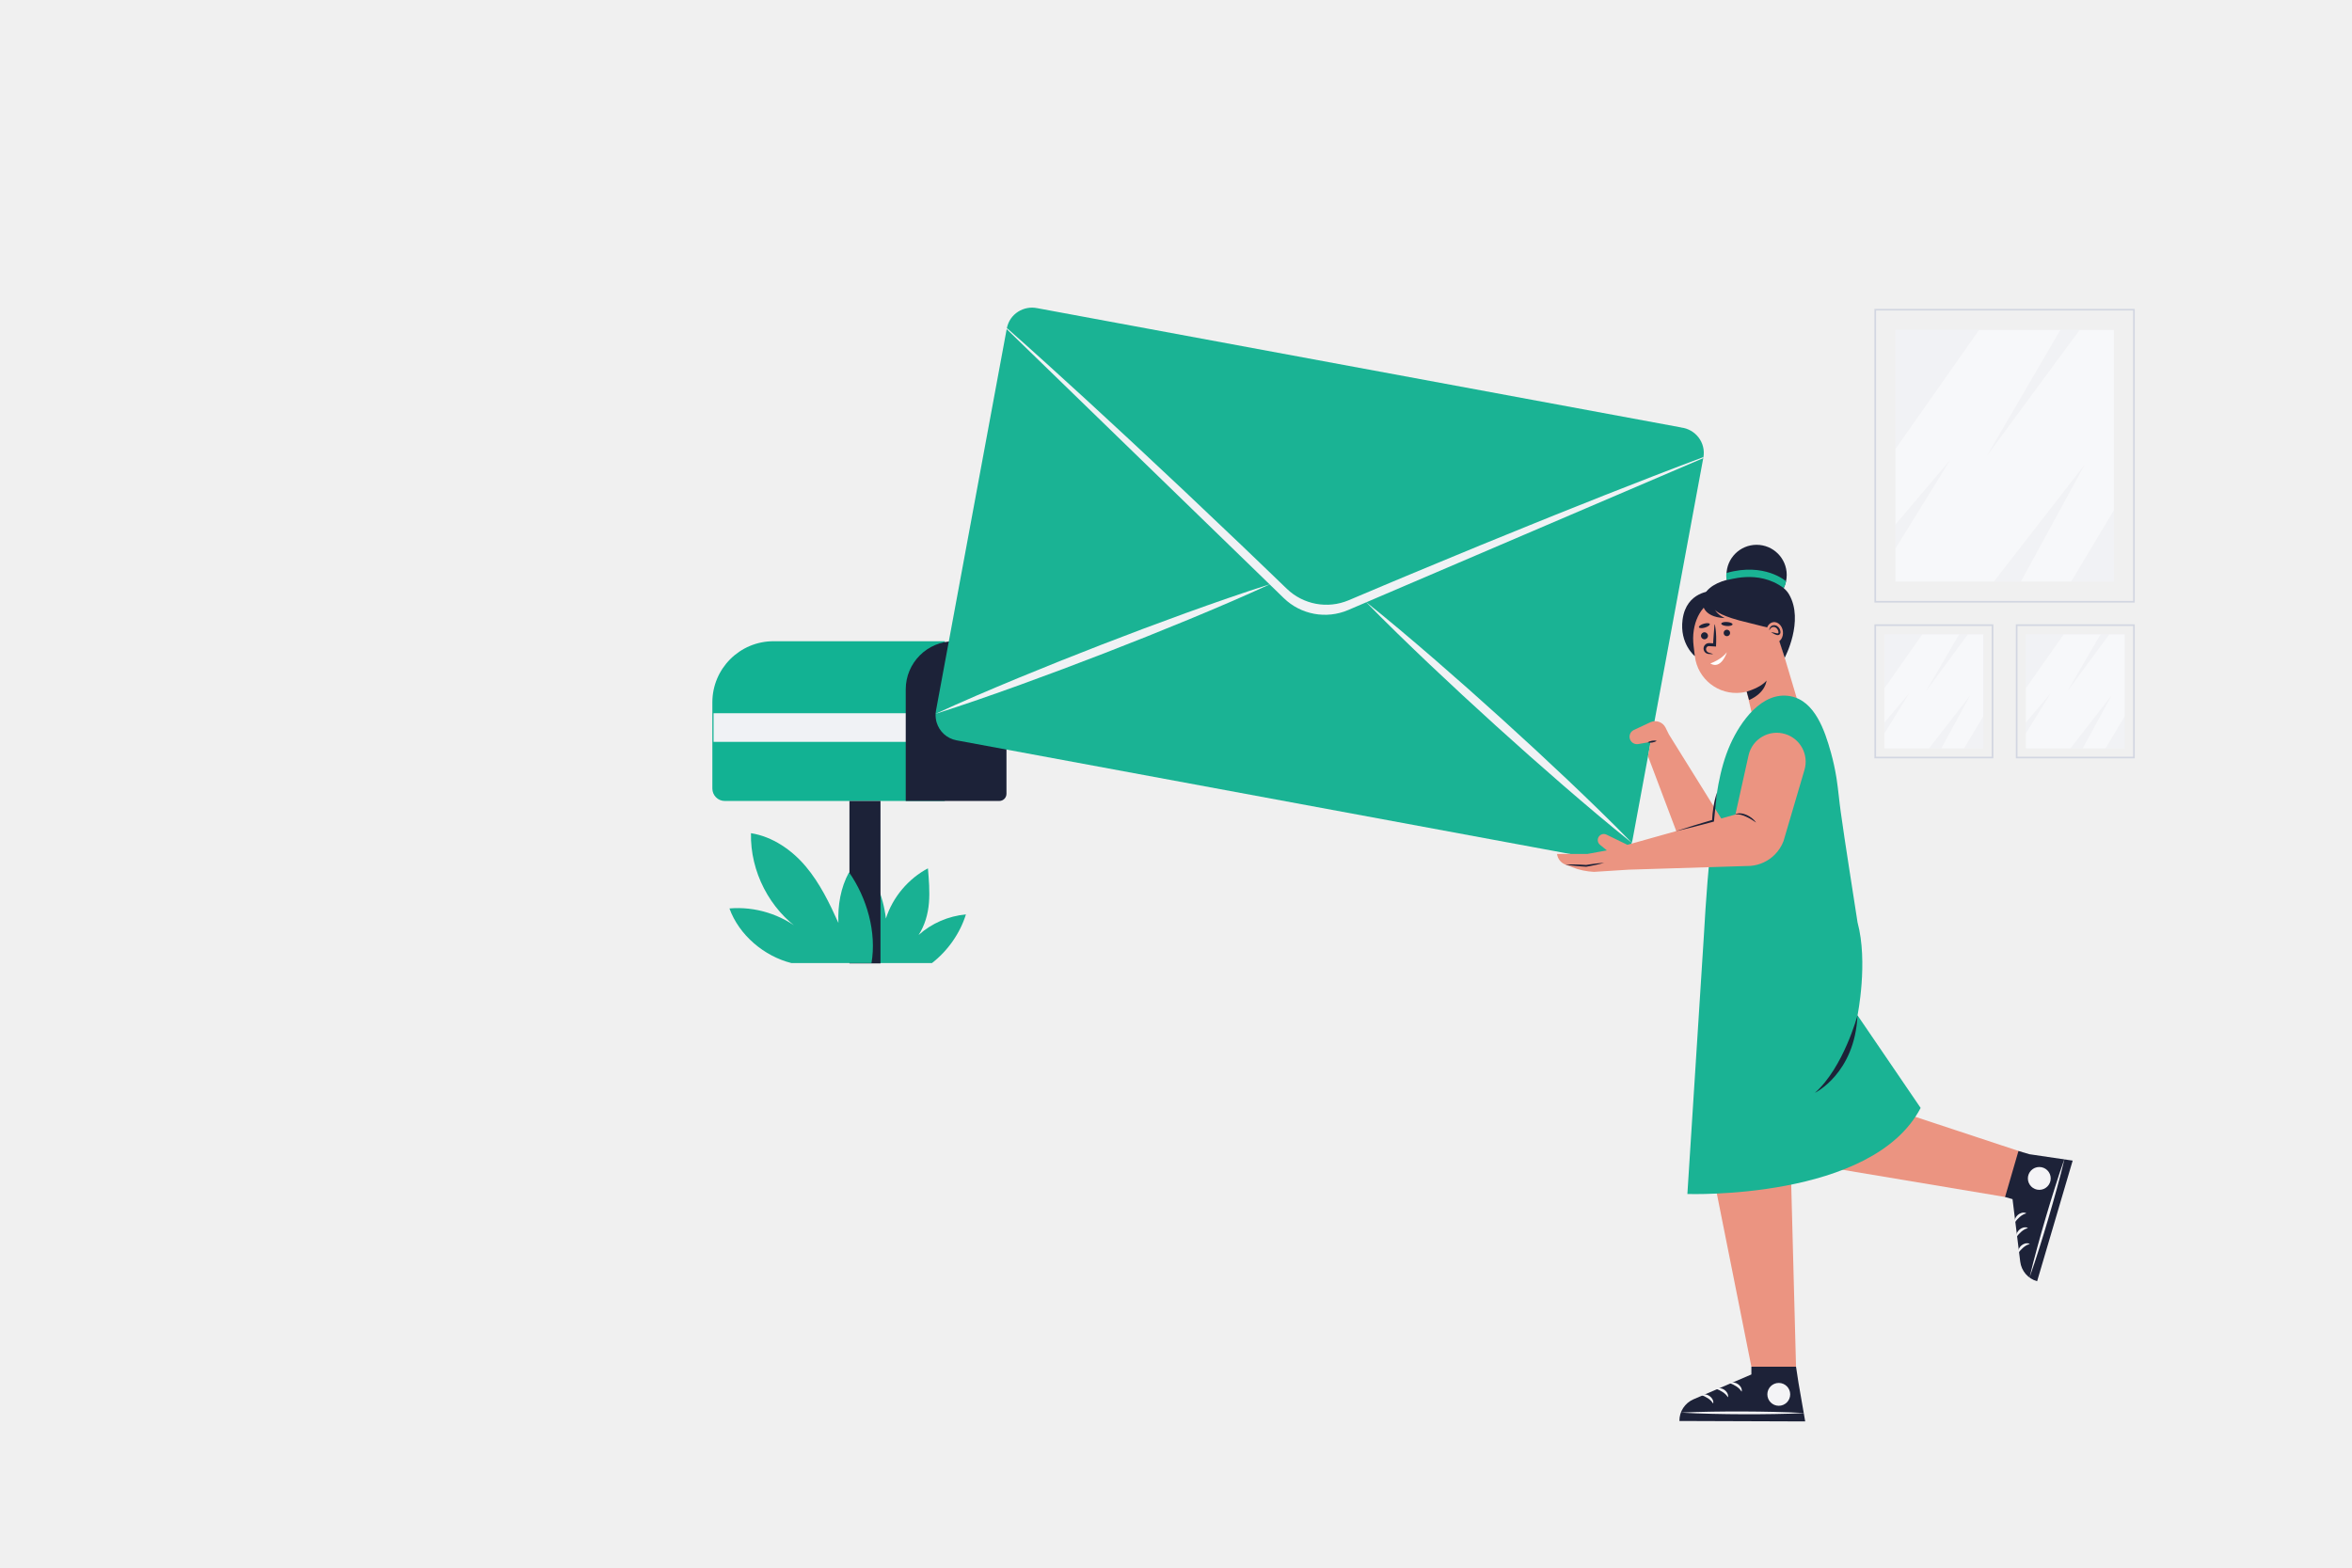
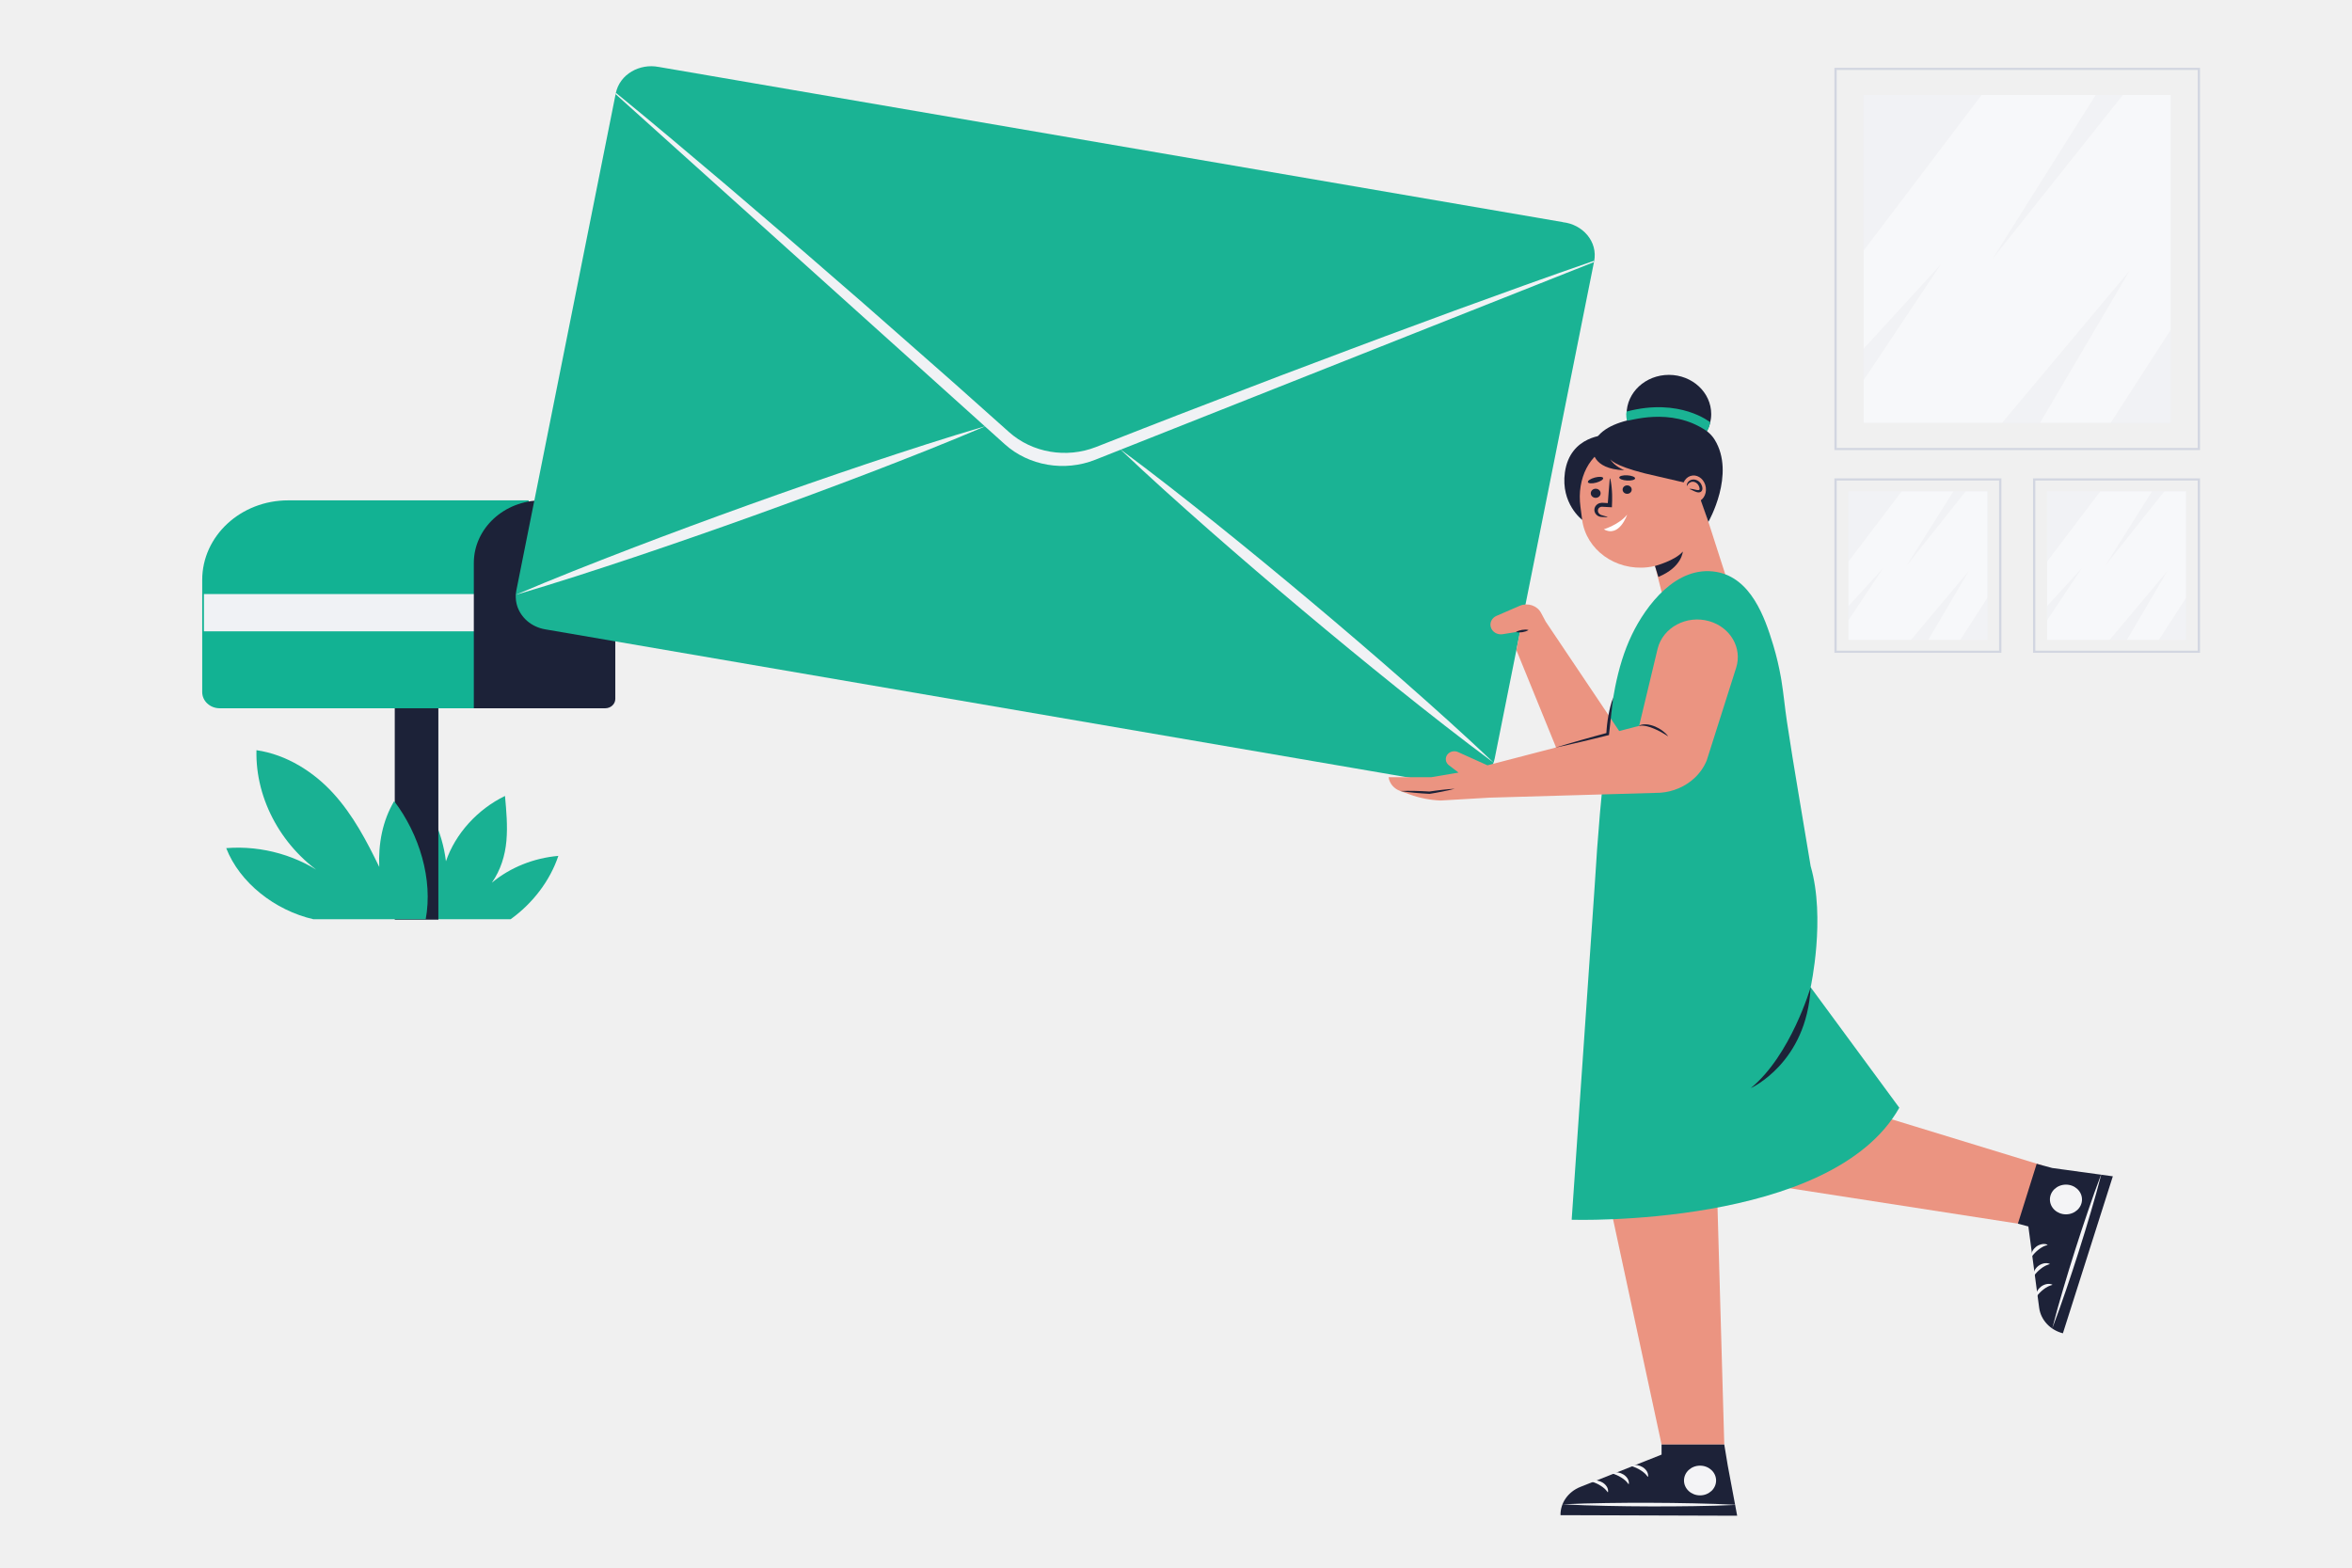
<svg xmlns="http://www.w3.org/2000/svg" xmlns:xlink="http://www.w3.org/1999/xlink" version="1.1" id="Layer_1" x="0px" y="0px" width="3000px" height="2000px" viewBox="0 0 3000 2000" enable-background="new 0 0 3000 2000" xml:space="preserve">
  <g>
-     <path id="XMLID_69_" fill="#12B293" d="M1205.1,1021.858H924.502c-8.771,0-15.883-7.111-15.883-15.883V896.069   c0-43.084,34.927-78.012,78.011-78.012H1205.1V1021.858z" />
-     <rect x="910.173" y="909.901" fill="#F0F2F5" width="293.374" height="36.535" />
-     <path fill="#1C2238" d="M1274.592,1021.858h-119.321V879.523c0-33.946,27.519-61.466,61.465-61.466h5.557   c33.947,0,61.466,27.52,61.466,61.466v133.169C1283.758,1017.753,1279.654,1021.858,1274.592,1021.858z" />
+     <path id="XMLID_69_" fill="#12B293" d="M674.346,903.581H280.234c-12.318,0-22.308-9.254-22.308-20.672V739.874   c0-56.071,49.057-101.529,109.569-101.529h306.851V903.581z" />
+     <rect x="260.109" y="757.875" fill="#F0F2F5" width="412.056" height="47.546" />
+     <path fill="#1C2238" d="M771.951,903.581H604.36V718.34c0-44.179,38.651-79.995,86.33-79.995h7.805   c47.68,0,86.331,35.816,86.331,79.995v173.312C784.825,898.237,779.061,903.581,771.951,903.581z" />
  </g>
-   <path fill="#1D2238" d="M2183.996,753.95c0,0-33.142,0-37.876,36.704c-3.948,30.617,15.666,46.457,15.666,46.457l31.528-63.28  L2183.996,753.95z" />
-   <path fill="#EB9481" d="M2294.845,900.956l-29.701-99.684l-0.422,0.121c-5.368-27.104-30.804-45.899-58.684-42.529l0,0  c-24.974,3.02-41.628,19.365-45.621,45.26c-1.021,6.626-1.003,13.371-0.198,20.026l1.567,12.96  c3.535,29.237,30.103,50.073,59.339,46.538l0,0c2.34-0.283,4.617-0.729,6.841-1.296l13.437,57.178L2294.845,900.956z" />
-   <path fill="#1D2238" d="M2227.928,882.372c0,0,18.373-5.283,25.277-14.152c0,0-0.729,15.365-22.205,24.869L2227.928,882.372z" />
+   <path fill="#1D2238" d="M2049.249,554.914c0,0-46.552,0-53.199,47.768c-5.544,39.847,22.004,60.462,22.004,60.462l44.282-82.355  L2049.249,554.914z" />
+   <path fill="#EB9481" d="M2204.94,746.233L2163.225,616.5l-0.594,0.158c-7.54-35.274-43.266-59.734-82.424-55.348l0,0  c-35.077,3.93-58.469,25.202-64.076,58.903c-1.435,8.623-1.408,17.401-0.279,26.063l2.2,16.867  c4.966,38.049,42.282,65.167,83.346,60.566l0,0c3.288-0.369,6.485-0.949,9.607-1.687l18.872,74.415L2204.94,746.233z" />
+   <path fill="#1D2238" d="M2110.952,722.048c0,0,25.807-6.877,35.504-18.419c0,0-1.023,19.997-31.189,32.365L2110.952,722.048z" />
  <g>
-     <path fill="#1D2238" d="M2187.258,796.779c0.498,2.074,0.803,4.136,1.058,6.194c0.153,1.031,0.217,2.056,0.313,3.083   c0.093,1.026,0.191,2.054,0.22,3.076l0.139,3.071c0.045,1.023,0.014,2.042,0.025,3.063l0.001,3.062l-0.099,3.056l-0.113,3.462   l-3.598-0.216c-1.295-0.078-2.592-0.129-3.886-0.229l-0.971-0.076l-0.243-0.019l-0.136-0.003l-0.233-0.012   c-0.307,0.021-0.61,0.047-0.914,0.12c-0.592,0.18-1.172,0.497-1.66,0.963c-0.478,0.479-0.791,1.099-0.965,1.815   c-0.183,0.716-0.173,1.505,0.101,2.281c0.155,0.372,0.311,0.774,0.554,1.146c0.249,0.361,0.554,0.7,0.913,1.003   c0.371,0.275,0.772,0.559,1.236,0.776c0.408,0.192,1.123,0.353,1.749,0.535c1.274,0.39,2.55,0.776,3.817,1.274l0.054,0.021   c0.099,0.039,0.146,0.15,0.108,0.249c-0.031,0.079-0.108,0.125-0.188,0.121l-3.888-0.206c-0.649-0.037-1.288-0.054-1.97-0.142   c-0.665-0.117-1.318-0.315-1.93-0.611c-2.461-1.182-4.054-3.928-3.852-6.666c0.138-2.741,2.063-5.287,4.679-6.165   c0.65-0.218,1.329-0.344,2.015-0.383c0.701-0.009,1.334,0.047,1.982,0.085l3.885,0.271l-0.4,0.35l0.871-12.189   c0.276-4.064,0.604-8.125,0.936-12.186c0.008-0.105,0.101-0.184,0.206-0.175c0.085,0.007,0.151,0.068,0.171,0.146L2187.258,796.779   z" />
-     <ellipse transform="matrix(0.9979 0.065 -0.065 0.9979 56.397 -141.4798)" fill="#1D2238" cx="2202.658" cy="796.046" rx="7.212" ry="2.57" />
-     <ellipse transform="matrix(0.9595 -0.2815 0.2815 0.9595 -136.7622 644.3789)" fill="#1D2238" cx="2174.083" cy="798.127" rx="7.212" ry="2.57" />
-     <circle fill="#1D2238" cx="2202.657" cy="807.501" r="4.13" />
-     <circle fill="#1D2238" cx="2174.083" cy="811.114" r="4.469" />
-     <path fill="#FFFFFF" d="M2181.482,846.423c0,0,13.887-4.616,21.175-14.36C2202.657,832.063,2195.586,854.886,2181.482,846.423z" />
+     <path fill="#1D2238" d="M2053.83,610.653c0.7,2.698,1.127,5.382,1.486,8.06c0.214,1.342,0.305,2.677,0.438,4.013   c0.132,1.336,0.27,2.674,0.31,4.004l0.195,3.997c0.064,1.331,0.02,2.657,0.035,3.984l0.002,3.986l-0.14,3.978l-0.158,4.505   l-5.055-0.281c-1.819-0.102-3.641-0.167-5.457-0.297l-1.364-0.099l-0.342-0.026l-0.19-0.003l-0.326-0.015   c-0.433,0.026-0.857,0.061-1.284,0.156c-0.833,0.234-1.646,0.646-2.333,1.253c-0.669,0.622-1.11,1.43-1.354,2.362   c-0.259,0.931-0.244,1.958,0.141,2.967c0.219,0.485,0.438,1.008,0.778,1.493c0.349,0.469,0.778,0.911,1.281,1.305   c0.521,0.357,1.086,0.727,1.736,1.009c0.573,0.25,1.578,0.46,2.458,0.697c1.789,0.508,3.581,1.01,5.361,1.658l0.075,0.027   c0.14,0.051,0.204,0.196,0.152,0.324c-0.044,0.103-0.152,0.163-0.265,0.157l-5.461-0.267c-0.912-0.049-1.809-0.071-2.768-0.185   c-0.934-0.153-1.851-0.411-2.711-0.796c-3.456-1.538-5.692-5.112-5.41-8.676c0.194-3.567,2.897-6.88,6.572-8.023   c0.912-0.283,1.867-0.447,2.829-0.498c0.984-0.011,1.874,0.061,2.785,0.111l5.456,0.354l-0.563,0.455l1.223-15.864   c0.389-5.288,0.851-10.573,1.317-15.858c0.01-0.138,0.141-0.241,0.288-0.229c0.12,0.01,0.212,0.088,0.24,0.19L2053.83,610.653z" />
+     <path fill="#1D2238" d="M2075.735,606.39c5.581,0.336,10.002,2.104,9.872,3.948c-0.129,1.842-4.759,3.064-10.342,2.727   c-5.583-0.336-10.004-2.104-9.872-3.947C2065.521,607.273,2070.152,606.053,2075.735,606.39z" />
+     <path fill="#1D2238" d="M2034.113,609.265c5.367-1.46,10.172-1.207,10.735,0.566c0.561,1.772-3.337,4.393-8.704,5.852   c-5.368,1.459-10.173,1.205-10.735-0.568C2024.849,613.343,2028.746,610.723,2034.113,609.265z" />
+     <ellipse fill="#1D2238" cx="2075.459" cy="624.607" rx="5.8" ry="5.375" />
+     <ellipse fill="#1D2238" cx="2035.324" cy="629.309" rx="6.276" ry="5.816" />
+     <path fill="#FFFFFF" d="M2045.718,675.261c0,0,19.505-6.007,29.741-18.688C2075.459,656.573,2065.528,686.275,2045.718,675.261z" />
  </g>
-   <path fill="#1D2238" d="M2282.064,758.473c-1.762-3.067-4.119-5.796-6.939-8.203c2.475-5.078,3.866-10.779,3.866-16.808  c0-21.221-17.203-38.425-38.425-38.425c-21.223,0-38.426,17.204-38.426,38.425c0,2.147,0.185,4.25,0.523,6.3  c-17.498,4.656-30.846,14.258-31.031,28.234c0,0-1.745,19.323,28.42,20.563c0,0-9.17-4.006-12.715-10.81  c1.244,1.919,7.957,8.628,43.087,16.802l25.649,6.426l6.562-4.103l13.79,42.264C2276.426,839.14,2301.43,792.184,2282.064,758.473z" />
+   <path fill="#1D2238" d="M2186.991,560.8c-2.478-3.991-5.788-7.543-9.748-10.676c3.475-6.607,5.429-14.027,5.429-21.875  c0-27.617-24.161-50.007-53.969-50.007c-29.81,0-53.972,22.39-53.972,50.007c0,2.795,0.261,5.532,0.735,8.199  c-24.577,6.06-43.326,18.556-43.585,36.745c0,0-2.452,25.148,39.917,26.761c0,0-12.879-5.213-17.857-14.067  c1.746,2.498,11.175,11.229,60.517,21.866l36.024,8.363l9.218-5.339l19.368,55.003  C2179.069,665.783,2214.188,604.673,2186.991,560.8z" />
  <g>
-     <ellipse transform="matrix(0.9928 -0.12 0.12 0.9928 -80.4607 277.54)" fill="#EB9481" cx="2263.522" cy="806.644" rx="10.617" ry="13.136" />
-     <path fill="#1D2238" d="M2256.806,803.713c-0.062-1.302,0.393-2.637,1.275-3.799c0.901-1.125,2.335-2.044,3.961-2.234   c0.401-0.078,0.814-0.071,1.229-0.079c0.407,0.038,0.822,0.083,1.217,0.191c0.803,0.183,1.557,0.511,2.245,0.919   c1.359,0.858,2.393,2.068,3.127,3.391c0.352,0.675,0.598,1.386,0.806,2.1c0.079,0.362,0.176,0.722,0.23,1.086   c0.05,0.393,0.116,0.657,0.109,1.193c-0.007,0.486-0.026,1.065-0.349,1.814c-0.29,0.742-1.088,1.494-1.793,1.731   c-1.413,0.483-2.171,0.166-2.876,0.013c-2.68-0.775-4.328-2.224-6.615-3.028l-0.063-0.022c-0.066-0.023-0.101-0.095-0.077-0.161   c0.017-0.048,0.061-0.08,0.108-0.083c2.45-0.202,4.688,0.853,6.965,1.192c0.56,0.078,1.156,0.124,1.615-0.072   c0.457-0.183,0.61-0.702,0.559-1.252c-0.104-1.121-0.437-2.254-0.984-3.249c-1.01-2.017-3.081-3.623-5.372-3.544   c-2.302,0.036-4.261,1.841-5.065,3.987c-0.024,0.066-0.099,0.101-0.165,0.075c-0.05-0.019-0.081-0.064-0.084-0.114   L2256.806,803.713z" />
+     <path fill="#EB9481" d="M2158.787,606.662c8.178-0.916,15.797,5.941,17.019,15.314c1.223,9.374-4.413,17.716-12.591,18.631   c-8.176,0.917-15.796-5.94-17.02-15.314C2144.974,615.919,2150.611,607.578,2158.787,606.662z" />
+     <path fill="#1D2238" d="M2151.513,619.677c-0.086-1.693,0.553-3.431,1.79-4.943c1.266-1.464,3.281-2.661,5.565-2.908   c0.562-0.103,1.142-0.092,1.725-0.104c0.571,0.05,1.155,0.108,1.711,0.25c1.126,0.237,2.187,0.665,3.151,1.196   c1.91,1.117,3.361,2.692,4.393,4.412c0.494,0.881,0.841,1.805,1.133,2.734c0.111,0.471,0.246,0.939,0.322,1.413   c0.07,0.511,0.162,0.856,0.153,1.552c-0.011,0.632-0.036,1.387-0.49,2.361c-0.408,0.967-1.528,1.945-2.519,2.254   c-1.985,0.627-3.049,0.216-4.04,0.017c-3.764-1.01-6.079-2.895-9.291-3.942l-0.088-0.027c-0.093-0.03-0.143-0.124-0.108-0.209   c0.024-0.062,0.086-0.104,0.151-0.108c3.44-0.263,6.585,1.109,9.783,1.551c0.787,0.101,1.624,0.161,2.269-0.094   c0.642-0.239,0.855-0.914,0.785-1.629c-0.147-1.459-0.613-2.933-1.382-4.229c-1.419-2.625-4.328-4.715-7.545-4.612   c-3.234,0.046-5.986,2.396-7.114,5.188c-0.034,0.086-0.139,0.132-0.232,0.098c-0.069-0.023-0.113-0.082-0.117-0.148   L2151.513,619.677z" />
  </g>
-   <path fill="#1AB394" d="M2202.657,739.761c0.514,1.449,39.238-14.378,72.47,10.51c0,0,2.335-4.379,3.008-8.707  c0,0-27.384-24.446-75.994-10.563C2202.141,731.001,2201.176,735.577,2202.657,739.761z" />
+   <path fill="#1AB394" d="M2075.459,536.447c0.722,1.886,55.11-18.712,101.786,13.679c0,0,3.281-5.7,4.226-11.332  c0,0-38.462-31.815-106.739-13.748C2074.731,525.047,2073.379,531.002,2075.459,536.447z" />
  <g>
-     <polygon fill="#EB9481" points="2305.307,1484.86 2558.342,1527.203 2580.018,1470.091 2350.321,1394.204  " />
+     <polygon fill="#EB9481" points="2219.635,1506.15 2575.033,1561.258 2605.479,1486.931 2282.859,1388.167  " />
  </g>
-   <path fill="#EB9481" d="M2284.328,1488.811c-0.087,5.001-0.021,10.006,0.197,15.007l6.326,239.757h-56.943l-49.717-249.19  c-0.681-3.413-1.288-6.838-1.822-10.271L2284.328,1488.811z" />
-   <path fill="#1AB394" d="M2369.284,1295.34c0,0,13.795-67.676,0-118.717c-0.192-1.269-0.385-2.537-0.577-3.806  c-6.97-46.001-14.558-91.909-20.966-137.994c-1.877-13.499-2.984-27.1-5.039-40.574c-0.146-0.958-0.303-1.949-0.47-2.967  c-1.693-10.314-3.927-20.549-6.714-30.623c-0.144-0.517-0.287-1.033-0.433-1.549c-7.443-26.51-20.056-65.006-51.311-70.895  c-36.543-6.885-64.122,33.138-76.723,61.328c-14.636,32.744-18.555,69.155-22.423,104.435c-5.144,46.91-8.816,94.044-11.411,141.164  l-20.949,328.11c0,0,235.914,8.288,297.529-109.813L2369.284,1295.34z" />
-   <path fill="#1AB394" d="M2144.282,545.393l0.017-0.088l-821.21-152.142l-0.003,0.015c-16.919-3.589-35.381,6.856-38.929,26.01  l-90.271,487.252c-0.81,4.37-0.704,8.697,0.175,12.786l0.642,2.477c3.395,11.355,12.868,20.455,25.322,22.762l824.329,152.719  c12.454,2.308,24.558-2.795,31.795-12.18l1.486-2.083c2.286-3.504,3.934-7.506,4.743-11.875l90.271-487.253  C2176.288,564.145,2161.989,547.438,2144.282,545.393z" />
-   <path fill="#F0F2F5" d="M1741.87,767.568c29.913,23.879,59.021,48.648,87.944,73.62c28.874,25.026,57.446,50.386,85.759,76.032  c28.315,25.643,56.36,51.584,84.105,77.857c27.698,26.324,55.202,52.862,81.897,80.293c-29.922-23.869-59.036-48.632-87.955-73.608  c-28.873-25.028-57.446-50.387-85.748-76.043c-28.305-25.656-56.351-51.596-84.094-77.87  C1796.084,821.521,1768.574,794.989,1741.87,767.568z" />
-   <path fill="#F0F2F5" d="M1193.085,910.764c34.755-16.035,69.944-30.951,105.232-45.611c35.315-14.591,70.792-28.763,106.409-42.576  c35.616-13.814,71.376-27.255,107.299-40.278c35.947-12.959,72-25.648,108.487-37.214c-34.751,16.047-69.937,30.971-105.227,45.625  c-35.315,14.59-70.792,28.763-106.415,42.561c-35.621,13.8-71.381,27.242-107.305,40.264  C1265.616,886.488,1229.567,899.186,1193.085,910.764z" />
-   <path fill="#F0F2F5" d="M2172.423,583.266c-42.42,15.761-84.501,32.318-126.601,48.832l-62.992,25.135  c-10.51,4.166-20.973,8.44-31.439,12.703l-31.405,12.782l-31.405,12.781l-31.33,12.958l-62.635,25.976  c-10.451,4.299-20.85,8.723-31.26,13.121l-31.228,13.198l-11.897,5.029c-26.847,11.346-57.872,5.596-78.868-14.618l-9.307-8.959  l-24.427-23.509c-8.156-7.823-16.253-15.706-24.474-23.461l-49.176-46.686l-24.601-23.33l-24.745-23.181l-24.745-23.181  c-8.252-7.723-16.476-15.475-24.798-23.126l-49.811-46.03c-33.397-30.491-66.753-61.025-100.723-90.924l-0.798,0.824  l353.727,343.453c21.796,21.163,54.172,27.161,82.102,15.211l453.287-193.941L2172.423,583.266z" />
-   <path fill="#EB9481" d="M2128.74,937.008l-4.311-8.715c-3.479-7.032-11.854-10.112-19.061-7.009l-21.404,10.015  c-4.095,1.916-6.271,6.454-5.201,10.847c1.184,4.858,5.933,7.966,10.858,7.105l15.747-2.75l-3.309,18.301l40.158,106.378  l56.179-22.225L2128.74,937.008z" />
-   <path fill="#1D2238" d="M2101.63,947.154c0.875-0.64,1.79-1.054,2.716-1.399c0.928-0.336,1.871-0.583,2.828-0.753  c0.957-0.171,1.928-0.262,2.914-0.264c0.988,0.006,1.988,0.083,3.03,0.387c-0.874,0.643-1.788,1.057-2.715,1.402  c-0.929,0.335-1.872,0.583-2.83,0.75c-0.957,0.167-1.929,0.259-2.915,0.261C2103.67,947.531,2102.67,947.456,2101.63,947.154z" />
+   <path fill="#EB9481" d="M2190.168,1511.292c-0.12,6.51-0.029,13.023,0.277,19.531l8.885,312.03h-79.978l-69.831-324.308  c-0.956-4.442-1.811-8.898-2.559-13.366L2190.168,1511.292z" />
+   <path fill="#1AB394" d="M2309.493,1259.5c0,0,19.376-88.075,0-154.502c-0.27-1.652-0.542-3.302-0.811-4.955  c-9.788-59.865-20.448-119.613-29.447-179.589c-2.636-17.568-4.192-35.27-7.077-52.805c-0.206-1.247-0.428-2.538-0.66-3.862  c-2.378-13.423-5.517-26.744-9.432-39.854c-0.201-0.673-0.402-1.344-0.608-2.016c-10.453-34.502-28.168-84.602-72.068-92.266  c-51.326-8.96-90.062,43.126-107.761,79.814c-20.557,42.614-26.062,90.002-31.493,135.916  c-7.226,61.049-12.383,122.392-16.028,183.716l-29.423,427.017c0,0,331.352,10.786,417.893-142.917L2309.493,1259.5z" />
+   <path fill="#1AB394" d="M1993.468,283.488l0.024-0.114L840.066,85.37l-0.004,0.021c-23.762-4.672-49.693,8.922-54.676,33.851  l-126.79,634.13c-1.137,5.687-0.989,11.318,0.247,16.641l0.901,3.223c4.767,14.777,18.074,26.621,35.566,29.623l1157.807,198.755  c17.491,3.004,34.491-3.637,44.657-15.852l2.086-2.711c3.21-4.561,5.526-9.769,6.661-15.454l126.791-634.132  C2038.422,307.893,2018.339,286.15,1993.468,283.488z" />
+   <path fill="#F0F2F5" d="M1428.264,572.637c42.014,31.077,82.896,63.312,123.521,95.811c40.554,32.57,80.686,65.575,120.452,98.951  c39.77,33.375,79.158,67.135,118.128,101.328c38.903,34.259,77.533,68.797,115.029,104.497  c-42.028-31.064-82.92-63.291-123.538-95.796c-40.554-32.572-80.686-65.576-120.438-98.967  c-39.755-33.39-79.146-67.148-118.111-101.342C1504.409,642.854,1465.77,608.324,1428.264,572.637z" />
+   <path fill="#F0F2F5" d="M657.471,758.997c48.815-20.869,98.24-40.281,147.803-59.359c49.601-18.991,99.431-37.435,149.457-55.41  c50.023-17.979,100.249-35.472,150.706-52.42c50.488-16.866,101.127-33.379,152.374-48.432  c-48.81,20.885-98.229,40.307-147.796,59.378c-49.602,18.988-99.43,37.433-149.464,55.39  c-50.032,17.96-100.258,35.454-150.716,52.402C759.344,727.405,708.712,743.929,657.471,758.997z" />
+   <path fill="#F0F2F5" d="M2032.993,332.778c-59.58,20.513-118.686,42.061-177.814,63.552l-88.477,32.713  c-14.761,5.422-29.457,10.983-44.157,16.531l-44.109,16.636l-44.11,16.633l-44.004,16.864l-87.973,33.806  c-14.68,5.596-29.286,11.354-43.906,17.076l-43.862,17.177l-16.709,6.545c-37.708,14.766-81.284,7.283-110.774-19.024l-13.072-11.66  l-34.309-30.595c-11.456-10.181-22.828-20.44-34.375-30.533l-69.069-60.76l-34.554-30.362l-34.756-30.168l-34.754-30.168  c-11.59-10.051-23.142-20.141-34.831-30.097l-69.961-59.905c-46.908-39.683-93.757-79.422-141.47-118.333l-1.122,1.071  L1281.65,566.76c30.613,27.542,76.086,35.349,115.315,19.796l636.661-252.402L2032.993,332.778z" />
+   <path fill="#EB9481" d="M1971.64,793.153l-6.056-11.342c-4.886-9.152-16.649-13.161-26.771-9.122l-30.064,13.034  c-5.752,2.494-8.808,8.4-7.306,14.117c1.664,6.322,8.334,10.367,15.251,9.246l22.119-3.579l-4.649,23.817l56.404,138.445  l78.903-28.924L1971.64,793.153z" />
+   <path fill="#1D2238" d="M1933.562,806.358c1.229-0.834,2.515-1.372,3.814-1.821c1.303-0.438,2.628-0.76,3.972-0.98  c1.346-0.223,2.708-0.341,4.093-0.344c1.389,0.008,2.793,0.109,4.257,0.504c-1.228,0.836-2.512,1.375-3.815,1.825  c-1.304,0.436-2.628,0.759-3.974,0.976c-1.344,0.218-2.709,0.337-4.093,0.339C1936.427,806.849,1935.022,806.75,1933.562,806.358z" />
  <g>
-     <path fill="#1D2238" d="M2294.024,1764.295L2294.024,1764.295l-3.173-20.721h-56.943v9.9l-73.818,31.694   c-11.038,4.739-18.133,15.662-17.975,27.674l160.441,0.554L2294.024,1764.295z" />
-     <path fill="#F4F4F6" d="M2302.593,1802.75c-13.22,0.689-26.438,1.028-39.655,1.244c-6.609,0.141-13.218,0.154-19.826,0.228   l-19.826,0.03l-19.824-0.162c-6.608-0.122-13.217-0.176-19.825-0.364c-13.216-0.306-26.432-0.738-39.646-1.522   c13.219-0.694,26.438-1.035,39.655-1.25c6.609-0.143,13.218-0.151,19.827-0.228l19.825-0.024l19.825,0.166   c6.607,0.119,13.216,0.179,19.824,0.365C2276.163,1801.539,2289.379,1801.969,2302.593,1802.75z" />
-     <circle fill="#F4F4F6" cx="2268.845" cy="1778.866" r="14.571" />
+     <path fill="#1D2238" d="M2203.787,1869.817L2203.787,1869.817l-4.457-26.965h-79.978v12.884l-103.682,41.248   c-15.504,6.168-25.468,20.382-25.247,36.015l225.347,0.722L2203.787,1869.817z" />
+     <path fill="#F4F4F6" d="M2215.822,1919.866c-18.566,0.897-37.133,1.338-55.698,1.618c-9.28,0.184-18.563,0.2-27.844,0.297   l-27.848,0.039l-27.844-0.211c-9.28-0.159-18.563-0.229-27.845-0.473c-18.562-0.4-37.125-0.962-55.685-1.981   c18.567-0.903,37.135-1.347,55.697-1.627c9.283-0.187,18.565-0.197,27.847-0.296l27.846-0.032l27.846,0.216   c9.28,0.156,18.563,0.232,27.844,0.476C2178.701,1918.289,2197.263,1918.85,2215.822,1919.866z" />
+     <ellipse fill="#F4F4F6" cx="2168.422" cy="1888.782" rx="20.466" ry="18.964" />
    <g>
-       <path fill="#F4F4F6" d="M2170.073,1779.411c1.896-0.772,3.72-0.767,5.452-0.484c1.727,0.311,3.366,0.979,4.834,1.952    c1.472,0.964,2.75,2.295,3.7,3.85c0.93,1.568,1.494,3.454,1.233,5.443l-0.31,0.176c-0.46-0.633-0.848-1.311-1.382-1.883    c-0.252-0.296-0.475-0.615-0.746-0.896l-0.81-0.839c-1.125-1.072-2.336-2.059-3.653-2.894c-1.29-0.872-2.648-1.649-4.061-2.323    c-0.706-0.336-1.424-0.65-2.151-0.937c-0.72-0.308-1.458-0.585-2.196-0.822L2170.073,1779.411z" />
-       <path fill="#F4F4F6" d="M2188.951,1771.479c1.896-0.772,3.72-0.767,5.451-0.483c1.727,0.311,3.367,0.979,4.835,1.952    c1.472,0.964,2.75,2.294,3.7,3.849c0.93,1.568,1.494,3.454,1.233,5.444l-0.31,0.175c-0.461-0.633-0.848-1.311-1.382-1.883    c-0.253-0.296-0.476-0.615-0.746-0.895l-0.81-0.84c-1.125-1.072-2.336-2.059-3.653-2.894c-1.29-0.871-2.649-1.649-4.061-2.323    c-0.706-0.336-1.424-0.649-2.151-0.936c-0.72-0.308-1.458-0.586-2.196-0.823L2188.951,1771.479z" />
-       <path fill="#F4F4F6" d="M2206.421,1764.283c1.896-0.772,3.72-0.767,5.451-0.483c1.727,0.311,3.366,0.979,4.835,1.952    c1.471,0.964,2.75,2.295,3.699,3.85c0.93,1.568,1.494,3.453,1.233,5.443l-0.309,0.176c-0.461-0.633-0.849-1.312-1.382-1.884    c-0.253-0.295-0.477-0.614-0.746-0.895l-0.811-0.839c-1.125-1.072-2.336-2.06-3.652-2.895c-1.291-0.871-2.649-1.648-4.061-2.322    c-0.707-0.336-1.424-0.65-2.152-0.937c-0.719-0.308-1.457-0.585-2.195-0.822L2206.421,1764.283z" />
+       <path fill="#F4F4F6" d="M2029.693,1889.492c2.662-1.007,5.225-0.999,7.658-0.631c2.424,0.405,4.727,1.273,6.788,2.54    c2.067,1.254,3.864,2.988,5.195,5.011c1.308,2.041,2.1,4.495,1.734,7.084l-0.437,0.229c-0.646-0.824-1.191-1.706-1.941-2.451    c-0.354-0.386-0.666-0.8-1.049-1.164l-1.138-1.093c-1.579-1.396-3.28-2.681-5.129-3.768c-1.813-1.134-3.721-2.146-5.706-3.022    c-0.991-0.438-1.999-0.845-3.019-1.22c-1.013-0.4-2.049-0.761-3.086-1.069L2029.693,1889.492z" />
+       <path fill="#F4F4F6" d="M2056.209,1879.168c2.661-1.004,5.225-0.999,7.654-0.628c2.426,0.403,4.729,1.272,6.791,2.54    c2.068,1.254,3.862,2.986,5.196,5.01c1.307,2.04,2.1,4.494,1.733,7.084l-0.436,0.229c-0.649-0.824-1.191-1.707-1.941-2.451    c-0.355-0.384-0.669-0.8-1.049-1.165l-1.136-1.093c-1.582-1.396-3.283-2.68-5.132-3.766c-1.813-1.133-3.723-2.146-5.705-3.023    c-0.991-0.438-2-0.846-3.021-1.22c-1.012-0.4-2.047-0.762-3.084-1.069L2056.209,1879.168z" />
+       <path fill="#F4F4F6" d="M2080.745,1869.803c2.662-1.005,5.225-0.998,7.656-0.629c2.424,0.405,4.729,1.274,6.791,2.54    c2.066,1.255,3.862,2.987,5.195,5.011c1.306,2.041,2.097,4.494,1.731,7.084l-0.434,0.229c-0.647-0.825-1.192-1.707-1.942-2.452    c-0.354-0.384-0.669-0.799-1.048-1.165l-1.138-1.093c-1.58-1.394-3.281-2.68-5.131-3.767c-1.813-1.135-3.72-2.146-5.703-3.022    c-0.993-0.438-2.001-0.845-3.022-1.219c-1.011-0.401-2.047-0.762-3.085-1.069L2080.745,1869.803z" />
    </g>
  </g>
  <g>
-     <path fill="#1D2238" d="M2588.703,1472.531L2588.703,1472.531l-14.143-4.113l-17.063,58.656l9.507,2.766l9.814,79.733   c1.468,11.922,9.975,21.786,21.552,24.988l45.345-153.901L2588.703,1472.531z" />
-     <path fill="#F4F4F6" d="M2633.503,1477.651c-3.03,12.887-6.396,25.673-9.882,38.425c-1.71,6.386-3.543,12.735-5.318,19.102   l-5.509,19.045l-5.692,18.99c-1.963,6.312-3.861,12.642-5.887,18.934c-3.985,12.604-8.092,25.174-12.537,37.643   c3.026-12.887,6.392-25.674,9.877-38.426c1.709-6.386,3.547-12.734,5.319-19.101l5.514-19.044l5.697-18.989   c1.96-6.312,3.862-12.641,5.888-18.934C2624.958,1502.691,2629.063,1490.122,2633.503,1477.651z" />
-     <circle fill="#F4F4F6" cx="2601.144" cy="1503.385" r="14.571" />
+     <path fill="#1D2238" d="M2617.678,1490.105L2617.678,1490.105l-19.867-5.354l-23.963,76.337l13.352,3.601l13.784,103.768   c2.063,15.516,14.011,28.353,30.271,32.521l63.688-200.294L2617.678,1490.105z" />
+     <path fill="#F4F4F6" d="M2680.6,1496.768c-4.256,16.773-8.982,33.413-13.88,50.009c-2.4,8.311-4.976,16.573-7.469,24.859   l-7.738,24.786l-7.995,24.715c-2.756,8.216-5.422,16.453-8.268,24.642c-5.598,16.402-11.364,32.763-17.607,48.99   c4.247-16.772,8.978-33.413,13.872-50.009c2.399-8.312,4.98-16.573,7.471-24.859l7.743-24.785l8.003-24.713   c2.753-8.216,5.424-16.452,8.271-24.642C2668.598,1529.356,2674.363,1512.997,2680.6,1496.768z" />
+     <ellipse fill="#F4F4F6" cx="2635.151" cy="1530.26" rx="20.465" ry="18.963" />
    <g>
-       <path fill="#F4F4F6" d="M2574.079,1598.378c-0.212-2.036,0.303-3.786,1.058-5.369c0.781-1.571,1.881-2.96,3.226-4.098    c1.337-1.144,2.972-1.999,4.729-2.478c1.766-0.454,3.733-0.47,5.571,0.337l0.082,0.346c-0.736,0.266-1.495,0.448-2.194,0.801    c-0.354,0.16-0.723,0.285-1.067,0.466l-1.032,0.544c-1.344,0.78-2.629,1.668-3.799,2.699c-1.197,0.996-2.323,2.083-3.365,3.25    c-0.52,0.585-1.021,1.186-1.5,1.805c-0.496,0.604-0.969,1.236-1.402,1.879L2574.079,1598.378z" />
-       <path fill="#F4F4F6" d="M2571.736,1578.036c-0.212-2.036,0.303-3.786,1.059-5.369c0.779-1.571,1.879-2.96,3.225-4.098    c1.336-1.144,2.971-1.999,4.729-2.477c1.767-0.455,3.734-0.47,5.572,0.336l0.082,0.346c-0.736,0.266-1.496,0.448-2.194,0.801    c-0.354,0.16-0.724,0.285-1.067,0.467l-1.032,0.543c-1.343,0.781-2.63,1.668-3.799,2.699c-1.197,0.996-2.323,2.083-3.364,3.251    c-0.521,0.584-1.022,1.185-1.5,1.804c-0.496,0.604-0.97,1.236-1.403,1.879L2571.736,1578.036z" />
-       <path fill="#F4F4F6" d="M2569.706,1559.252c-0.212-2.035,0.303-3.785,1.058-5.369c0.781-1.571,1.881-2.959,3.226-4.098    c1.336-1.143,2.972-1.999,4.729-2.477c1.766-0.455,3.733-0.47,5.571,0.336l0.082,0.346c-0.736,0.266-1.496,0.448-2.194,0.801    c-0.354,0.16-0.723,0.285-1.067,0.467l-1.032,0.543c-1.344,0.781-2.629,1.668-3.799,2.699c-1.197,0.996-2.323,2.084-3.365,3.251    c-0.52,0.584-1.021,1.185-1.5,1.804c-0.496,0.604-0.969,1.236-1.402,1.879L2569.706,1559.252z" />
+       <path fill="#F4F4F6" d="M2597.137,1653.888c-0.298-2.65,0.425-4.929,1.486-6.988c1.098-2.046,2.642-3.853,4.531-5.333    c1.877-1.489,4.175-2.601,6.642-3.226c2.481-0.592,5.243-0.611,7.825,0.438l0.114,0.452c-1.032,0.344-2.099,0.583-3.081,1.042    c-0.498,0.207-1.015,0.371-1.499,0.605l-1.449,0.708c-1.888,1.016-3.693,2.171-5.335,3.513c-1.682,1.297-3.264,2.711-4.728,4.23    c-0.729,0.76-1.433,1.542-2.105,2.348c-0.698,0.786-1.362,1.609-1.969,2.445L2597.137,1653.888z" />
+       <path fill="#F4F4F6" d="M2593.847,1627.413c-0.3-2.65,0.425-4.928,1.487-6.987c1.093-2.045,2.638-3.852,4.53-5.332    c1.876-1.49,4.173-2.604,6.641-3.225c2.483-0.593,5.245-0.612,7.827,0.437l0.114,0.449c-1.034,0.348-2.101,0.584-3.081,1.044    c-0.498,0.209-1.017,0.371-1.499,0.607l-1.449,0.707c-1.886,1.017-3.694,2.172-5.336,3.513c-1.681,1.296-3.263,2.711-4.725,4.23    c-0.732,0.761-1.435,1.543-2.107,2.349c-0.697,0.786-1.361,1.608-1.971,2.444L2593.847,1627.413z" />
+       <path fill="#F4F4F6" d="M2590.994,1602.966c-0.298-2.647,0.425-4.926,1.485-6.986c1.098-2.046,2.644-3.852,4.534-5.333    c1.875-1.488,4.172-2.602,6.64-3.225c2.48-0.592,5.242-0.611,7.825,0.438l0.115,0.45c-1.033,0.348-2.101,0.583-3.082,1.043    c-0.497,0.209-1.015,0.371-1.499,0.607l-1.449,0.706c-1.888,1.017-3.691,2.172-5.335,3.513c-1.681,1.297-3.264,2.712-4.727,4.232    c-0.73,0.76-1.435,1.541-2.106,2.348c-0.698,0.785-1.36,1.608-1.968,2.444L2590.994,1602.966z" />
    </g>
  </g>
-   <path fill="#FFFFFF" d="M2253.924,926.482" />
+   <path fill="#FFFFFF" d="M2147.465,779.454" />
  <g>
-     <path fill="#EB9481" d="M2077.396,1109.493l155.337-4.809c11.782-0.949,22.833-6.097,31.14-14.506   c4.851-4.909,8.617-10.782,11.057-17.239l26.717-90.819c5.675-19.289-5.15-39.568-24.336-45.587l0,0   c-20.613-6.467-42.346,6.095-47.031,27.186l-16.744,75.377l-137.771,38.689l-26.702-13.002c-3.477-1.692-7.67-0.556-9.814,2.662   l0,0c-2.204,3.305-1.543,7.741,1.526,10.262l8.785,7.212l-24.997,4.539h-38.556l0,0c0.784,6.084,4.821,11.257,10.533,13.495   l8.608,3.374c8.929,3.499,18.367,5.518,27.946,5.979L2077.396,1109.493z" />
-     <path fill="#1D2238" d="M1996.54,1102.954c2.235-0.133,4.464-0.152,6.692-0.175c2.228-0.007,4.454,0.019,6.678,0.074   c2.224,0.055,4.445,0.141,6.667,0.239c2.219,0.132,4.441,0.211,6.657,0.387l-0.261,0.014c1.915-0.299,3.824-0.631,5.746-0.888   c1.918-0.277,3.838-0.547,5.765-0.773c1.923-0.251,3.855-0.446,5.788-0.642c1.935-0.18,3.871-0.35,5.82-0.44   c-1.871,0.555-3.757,1.028-5.644,1.494c-1.889,0.449-3.778,0.898-5.677,1.292c-1.896,0.418-3.797,0.793-5.7,1.16   c-1.899,0.388-3.812,0.701-5.719,1.047l-0.113,0.021l-0.147-0.007c-2.222-0.102-4.437-0.3-6.654-0.445   c-2.216-0.179-4.432-0.37-6.646-0.593c-2.213-0.222-4.425-0.474-6.635-0.757C2000.95,1103.661,1998.741,1103.365,1996.54,1102.954z   " />
-     <path fill="#1D2238" d="M2213.49,1038.99c1.069-0.817,2.379-1.081,3.656-1.295c1.279-0.128,2.59-0.15,3.845,0.037   c0.316,0.038,0.64,0.064,0.954,0.114l0.926,0.204c0.62,0.134,1.237,0.28,1.834,0.468c1.21,0.361,2.355,0.851,3.506,1.33   c1.116,0.55,2.205,1.133,3.273,1.753c1.01,0.708,2.077,1.322,3.019,2.119c0.957,0.769,1.888,1.572,2.762,2.438   c0.843,0.909,1.685,1.807,2.415,2.838l-0.136,0.188l-2.956-2.013c-0.992-0.66-2.021-1.264-3.027-1.898   c-1.018-0.621-2.074-1.171-3.107-1.761c-1.063-0.533-2.119-1.082-3.204-1.565c-2.148-1.015-4.379-1.858-6.678-2.441   c-2.278-0.54-4.735-0.933-6.991-0.302L2213.49,1038.99z" />
+     <path fill="#EB9481" d="M1899.524,1017.632l218.176-6.259c16.55-1.233,32.072-7.935,43.739-18.88   c6.813-6.387,12.103-14.03,15.529-22.434l37.524-118.196c7.972-25.103-7.233-51.495-34.181-59.328l0,0   c-28.952-8.416-59.477,7.932-66.059,35.38l-23.516,98.098l-193.506,50.352l-37.504-16.921c-4.883-2.203-10.772-0.725-13.784,3.465   l0,0c-3.095,4.301-2.167,10.074,2.144,13.354l12.339,9.386l-35.108,5.907h-54.153l0,0c1.101,7.917,6.771,14.649,14.793,17.563   l12.092,4.391c12.54,4.555,25.796,7.181,39.249,7.779L1899.524,1017.632z" />
+     <path fill="#1D2238" d="M1785.958,1009.123c3.141-0.175,6.27-0.199,9.4-0.229c3.129-0.01,6.254,0.025,9.38,0.096   c3.122,0.073,6.244,0.185,9.363,0.312c3.117,0.172,6.236,0.274,9.35,0.503l-0.367,0.02c2.689-0.389,5.371-0.821,8.07-1.155   c2.693-0.36,5.391-0.713,8.1-1.007c2.7-0.327,5.412-0.58,8.128-0.833c2.718-0.237,5.437-0.458,8.174-0.575   c-2.628,0.722-5.277,1.339-7.927,1.945c-2.652,0.584-5.306,1.17-7.975,1.681c-2.662,0.545-5.333,1.031-8.004,1.511   c-2.67,0.504-5.355,0.912-8.034,1.361l-0.157,0.026l-0.208-0.008c-3.12-0.132-6.23-0.39-9.346-0.578   c-3.112-0.235-6.226-0.482-9.334-0.772c-3.108-0.289-6.215-0.616-9.318-0.984   C1792.153,1010.042,1789.049,1009.657,1785.958,1009.123z" />
+     <path fill="#1D2238" d="M2090.674,925.876c1.501-1.064,3.343-1.406,5.136-1.685c1.796-0.167,3.638-0.196,5.4,0.048   c0.443,0.049,0.898,0.083,1.34,0.148l1.3,0.266c0.871,0.173,1.738,0.364,2.576,0.608c1.7,0.471,3.309,1.108,4.924,1.731   c1.567,0.717,3.098,1.474,4.599,2.281c1.418,0.922,2.915,1.721,4.239,2.758c1.344,1.002,2.65,2.046,3.881,3.174   c1.183,1.183,2.365,2.351,3.39,3.693l-0.19,0.244l-4.152-2.62c-1.393-0.859-2.837-1.645-4.252-2.469   c-1.428-0.808-2.911-1.525-4.363-2.293c-1.493-0.691-2.976-1.408-4.5-2.036c-3.017-1.322-6.15-2.418-9.379-3.177   c-3.2-0.704-6.651-1.214-9.818-0.393L2090.674,925.876z" />
  </g>
-   <path fill="#1D2238" d="M2189.992,1011.32l-1.953,17.967l-1.799,17.918l-0.091,0.902l-0.825,0.22  c-4.01,1.07-8.008,2.177-12.027,3.213c-4.016,1.043-8.023,2.118-12.05,3.126c-8.041,2.062-16.102,4.05-24.198,5.91  c7.881-2.627,15.799-5.126,23.736-7.552c3.963-1.235,7.944-2.403,11.917-3.604c3.97-1.208,7.961-2.344,11.94-3.518l-0.916,1.122  c0.133-3.025,0.389-6.044,0.683-9.059c0.33-3.011,0.705-6.019,1.209-9.007c0.244-1.495,0.503-2.987,0.817-4.472  c0.288-1.487,0.61-2.969,0.973-4.441C2188.115,1017.099,2188.925,1014.167,2189.992,1011.32z" />
-   <path fill="#1D2238" d="M2369.284,1295.34c0,0-17.945,66.677-54.353,98.864C2314.932,1394.204,2365.833,1369.63,2369.284,1295.34z" />
+   <path fill="#1D2238" d="M2057.67,889.866l-2.744,23.382l-2.524,23.319l-0.13,1.174l-1.157,0.286  c-5.632,1.392-11.248,2.833-16.894,4.181c-5.64,1.358-11.269,2.757-16.924,4.069c-11.294,2.683-22.617,5.271-33.987,7.692  c11.069-3.419,22.188-6.671,33.337-9.83c5.567-1.606,11.159-3.126,16.739-4.689c5.576-1.573,11.182-3.051,16.77-4.578l-1.286,1.459  c0.187-3.937,0.546-7.865,0.96-11.79c0.463-3.918,0.99-7.833,1.697-11.722c0.342-1.946,0.707-3.889,1.147-5.82  c0.403-1.936,0.857-3.865,1.366-5.78C2055.034,897.386,2056.17,893.571,2057.67,889.866z" />
+   <path fill="#1D2238" d="M2309.493,1259.5c0,0-25.205,86.775-76.341,128.667C2233.153,1388.167,2304.646,1356.186,2309.493,1259.5z" />
  <g>
    <g>
-       <path fill="#D2D6E1" d="M2722.897,768.756h-332.052V394.031h332.052V768.756z M2392.938,766.665h327.868V396.123h-327.868V766.665    z" />
+       <path fill="#D2D6E1" d="M2806.157,574.183h-466.382V86.501h466.382V574.183z M2342.715,571.461h460.506V89.223h-460.506V571.461z" />
      <g>
-         <defs>
-           <rect id="XMLID_68_" x="2417.453" y="420.639" width="278.838" height="321.51" />
-         </defs>
-         <use xlink:href="#XMLID_68_" overflow="visible" fill="#F1F2F5" />
-         <clipPath id="XMLID_2_">
-           <use xlink:href="#XMLID_68_" overflow="visible" />
-         </clipPath>
-         <polyline opacity="0.45" clip-path="url(#XMLID_2_)" fill="#FFFFFF" points="2524.535,420.639 2417.453,573.146      2417.453,669.354 2487.532,586.713 2417.453,700.19 2417.453,742.149 2543.037,742.149 2658.98,592.88 2577.573,742.149      2641.713,742.149 2696.291,650.852 2696.291,420.639 2652.813,420.639 2534.403,581.394 2628.145,420.639 2524.535,420.639         " />
+         <g>
+           <rect id="XMLID_68_" x="2377.148" y="121.128" fill="#F1F2F5" width="391.641" height="418.427" />
+         </g>
+         <g>
+           <defs>
+             <rect id="SVGID_1_" x="2377.148" y="121.128" width="391.641" height="418.427" />
+           </defs>
+           <clipPath id="SVGID_2_">
+             <use xlink:href="#SVGID_1_" overflow="visible" />
+           </clipPath>
+           <polyline opacity="0.45" clip-path="url(#SVGID_2_)" fill="#FFFFFF" enable-background="new    " points="2527.551,121.128       2377.148,319.608 2377.148,444.816 2475.578,337.264 2377.148,484.949 2377.148,539.556 2553.537,539.556 2716.385,345.291       2602.045,539.556 2692.131,539.556 2768.789,420.737 2768.789,121.128 2707.722,121.128 2541.411,330.341 2673.074,121.128       2527.551,121.128     " />
+         </g>
      </g>
    </g>
    <g>
-       <path fill="#D2D6E1" d="M2722.897,967.488h-151.662V796.482h151.662V967.488z M2573.327,965.396h147.479V798.574h-147.479V965.396    z" />
+       <path fill="#D2D6E1" d="M2806.157,832.822h-213.016V610.267h213.016V832.822z M2596.08,830.099h207.141v-217.11H2596.08V830.099z" />
      <g>
-         <defs>
-           <rect id="XMLID_67_" x="2583.868" y="809.115" width="126.396" height="145.74" />
-         </defs>
-         <use xlink:href="#XMLID_67_" overflow="visible" fill="#F1F2F5" />
-         <clipPath id="XMLID_3_">
-           <use xlink:href="#XMLID_67_" overflow="visible" />
-         </clipPath>
-         <polyline opacity="0.45" clip-path="url(#XMLID_3_)" fill="#FFFFFF" points="2632.408,809.115 2583.868,878.246      2583.868,921.857 2615.635,884.396 2583.868,935.835 2583.868,954.855 2640.795,954.855 2693.353,887.192 2656.45,954.855      2685.524,954.855 2710.265,913.471 2710.265,809.115 2690.557,809.115 2636.881,881.985 2679.374,809.115 2632.408,809.115         " />
+         <g>
+           <rect id="XMLID_67_" x="2610.886" y="626.708" fill="#F1F2F5" width="177.528" height="189.673" />
+         </g>
+         <g>
+           <defs>
+             <rect id="SVGID_3_" x="2610.886" y="626.708" width="177.528" height="189.673" />
+           </defs>
+           <clipPath id="SVGID_4_">
+             <use xlink:href="#SVGID_3_" overflow="visible" />
+           </clipPath>
+           <polyline opacity="0.45" clip-path="url(#SVGID_4_)" fill="#FFFFFF" enable-background="new    " points="2679.063,626.708       2610.886,716.678 2610.886,773.436 2655.504,724.683 2610.886,791.626 2610.886,816.38 2690.842,816.38 2764.663,728.32       2712.83,816.38 2753.666,816.38 2788.414,762.52 2788.414,626.708 2760.734,626.708 2685.344,721.544 2745.029,626.708       2679.063,626.708     " />
+         </g>
      </g>
    </g>
    <g>
-       <path fill="#D2D6E1" d="M2542.508,967.488h-151.662V796.482h151.662V967.488z M2392.938,965.396h147.479V798.574h-147.479V965.396    z" />
+       <path fill="#D2D6E1" d="M2552.794,832.822h-213.017V610.267h213.017V832.822z M2342.715,830.099h207.141v-217.11h-207.141V830.099    z" />
      <g>
-         <defs>
-           <rect id="XMLID_66_" x="2403.479" y="809.115" width="126.396" height="145.74" />
-         </defs>
-         <use xlink:href="#XMLID_66_" overflow="visible" fill="#F1F2F5" />
-         <clipPath id="XMLID_4_">
-           <use xlink:href="#XMLID_66_" overflow="visible" />
-         </clipPath>
-         <polyline opacity="0.45" clip-path="url(#XMLID_4_)" fill="#FFFFFF" points="2452.02,809.115 2403.479,878.246 2403.479,921.857      2435.246,884.396 2403.479,935.835 2403.479,954.855 2460.406,954.855 2512.963,887.192 2476.061,954.855 2505.135,954.855      2529.875,913.471 2529.875,809.115 2510.167,809.115 2456.492,881.985 2498.985,809.115 2452.02,809.115    " />
+         <g>
+           <rect id="XMLID_66_" x="2357.521" y="626.708" fill="#F1F2F5" width="177.528" height="189.673" />
+         </g>
+         <g>
+           <defs>
+             <rect id="SVGID_5_" x="2357.521" y="626.708" width="177.528" height="189.673" />
+           </defs>
+           <clipPath id="SVGID_6_">
+             <use xlink:href="#SVGID_5_" overflow="visible" />
+           </clipPath>
+           <polyline opacity="0.45" clip-path="url(#SVGID_6_)" fill="#FFFFFF" enable-background="new    " points="2425.698,626.708       2357.521,716.678 2357.521,773.436 2402.14,724.683 2357.521,791.626 2357.521,816.38 2437.479,816.38 2511.297,728.32       2459.466,816.38 2500.302,816.38 2535.05,762.52 2535.05,626.708 2507.369,626.708 2431.98,721.544 2491.664,626.708       2425.698,626.708     " />
+         </g>
      </g>
    </g>
  </g>
-   <path fill="#19B193" d="M1122.572,1228.676h66.109c20.084-15.521,35.836-37.862,43.352-62.107  c-22.238,2.057-43.784,11.335-60.375,26.285c7.947-12.295,12.056-26.6,13.227-41.192c1.17-14.594-0.067-29.261-1.304-43.849  c-25.034,13.13-45.116,37.088-53.622,64.046c-1.648-14.5-5.518-28.98-11.359-42.353c-3.727,16.568-7.47,33.277-7.613,50.26  C1110.844,1196.747,1112.567,1214.954,1122.572,1228.676z" />
-   <rect x="1083.473" y="1021.858" fill="#1C2238" width="39.595" height="207.221" />
-   <path fill="#19B193" d="M1111.579,1228.676h-101.987c-34.954-8.709-66.976-35.817-79.179-69.71  c32.844-2.844,66.4,7.669,91.877,28.591c-40.522-27.079-65.57-75.872-64.407-124.596c27.414,4.271,52.197,21.372,70.037,42.62  c17.839,21.249,30.1,46.54,41.477,71.844c-0.905-22.458,2.764-44.847,13.552-64.565  C1105.804,1145.432,1118.315,1189.46,1111.579,1228.676z" />
+   <path fill="#19B193" d="M558.433,1172.741h92.853c28.208-20.198,50.334-49.274,60.891-80.828  c-31.235,2.677-61.497,14.753-84.8,34.208c11.162-16.001,16.933-34.618,18.577-53.609c1.644-18.991-0.093-38.079-1.831-57.066  c-35.162,17.088-63.368,48.27-75.315,83.354c-2.314-18.871-7.75-37.717-15.953-55.121c-5.235,21.563-10.493,43.308-10.693,65.409  C541.959,1131.188,544.38,1154.885,558.433,1172.741z" />
+   <rect x="503.516" y="903.581" fill="#1C2238" width="55.614" height="269.685" />
+   <path fill="#19B193" d="M542.992,1172.741H399.747c-49.094-11.335-94.07-46.613-111.209-90.724  c46.13-3.701,93.261,9.981,129.045,37.209c-56.916-35.24-92.096-98.742-90.463-162.153c38.505,5.559,73.313,27.815,98.37,55.468  c25.055,27.654,42.276,60.569,58.257,93.5c-1.271-29.229,3.881-58.365,19.034-84.026  C534.88,1064.404,552.453,1121.704,542.992,1172.741z" />
</svg>
